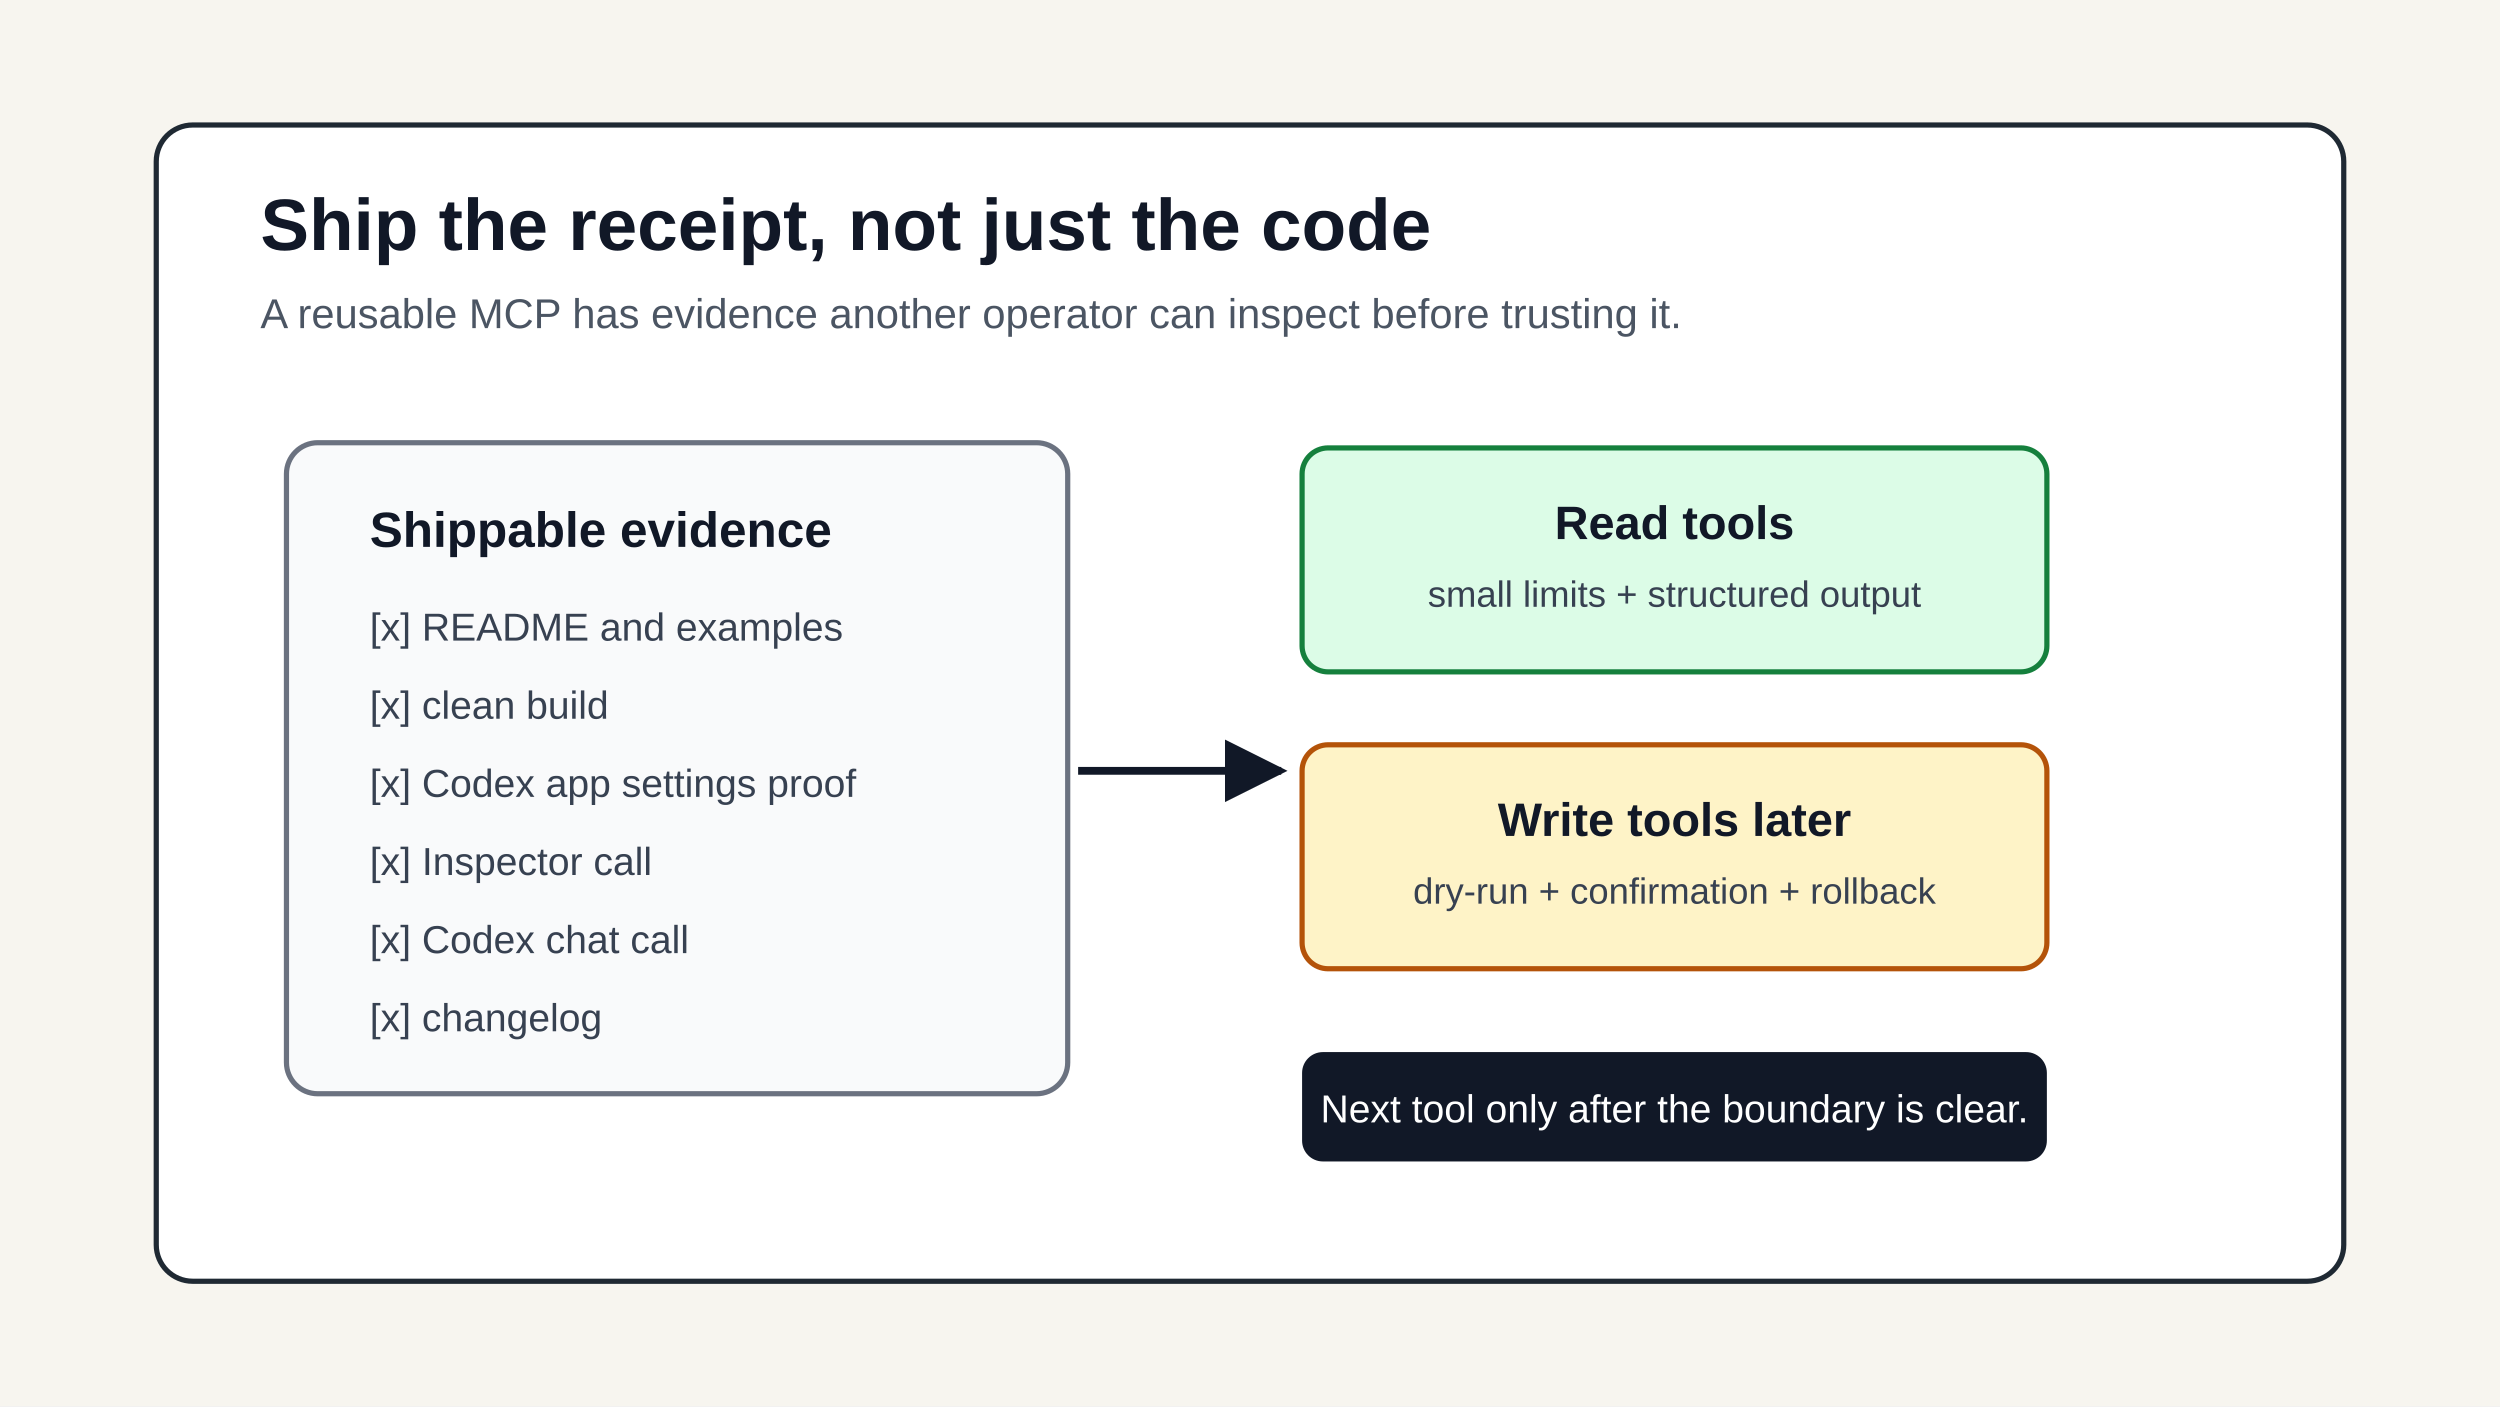
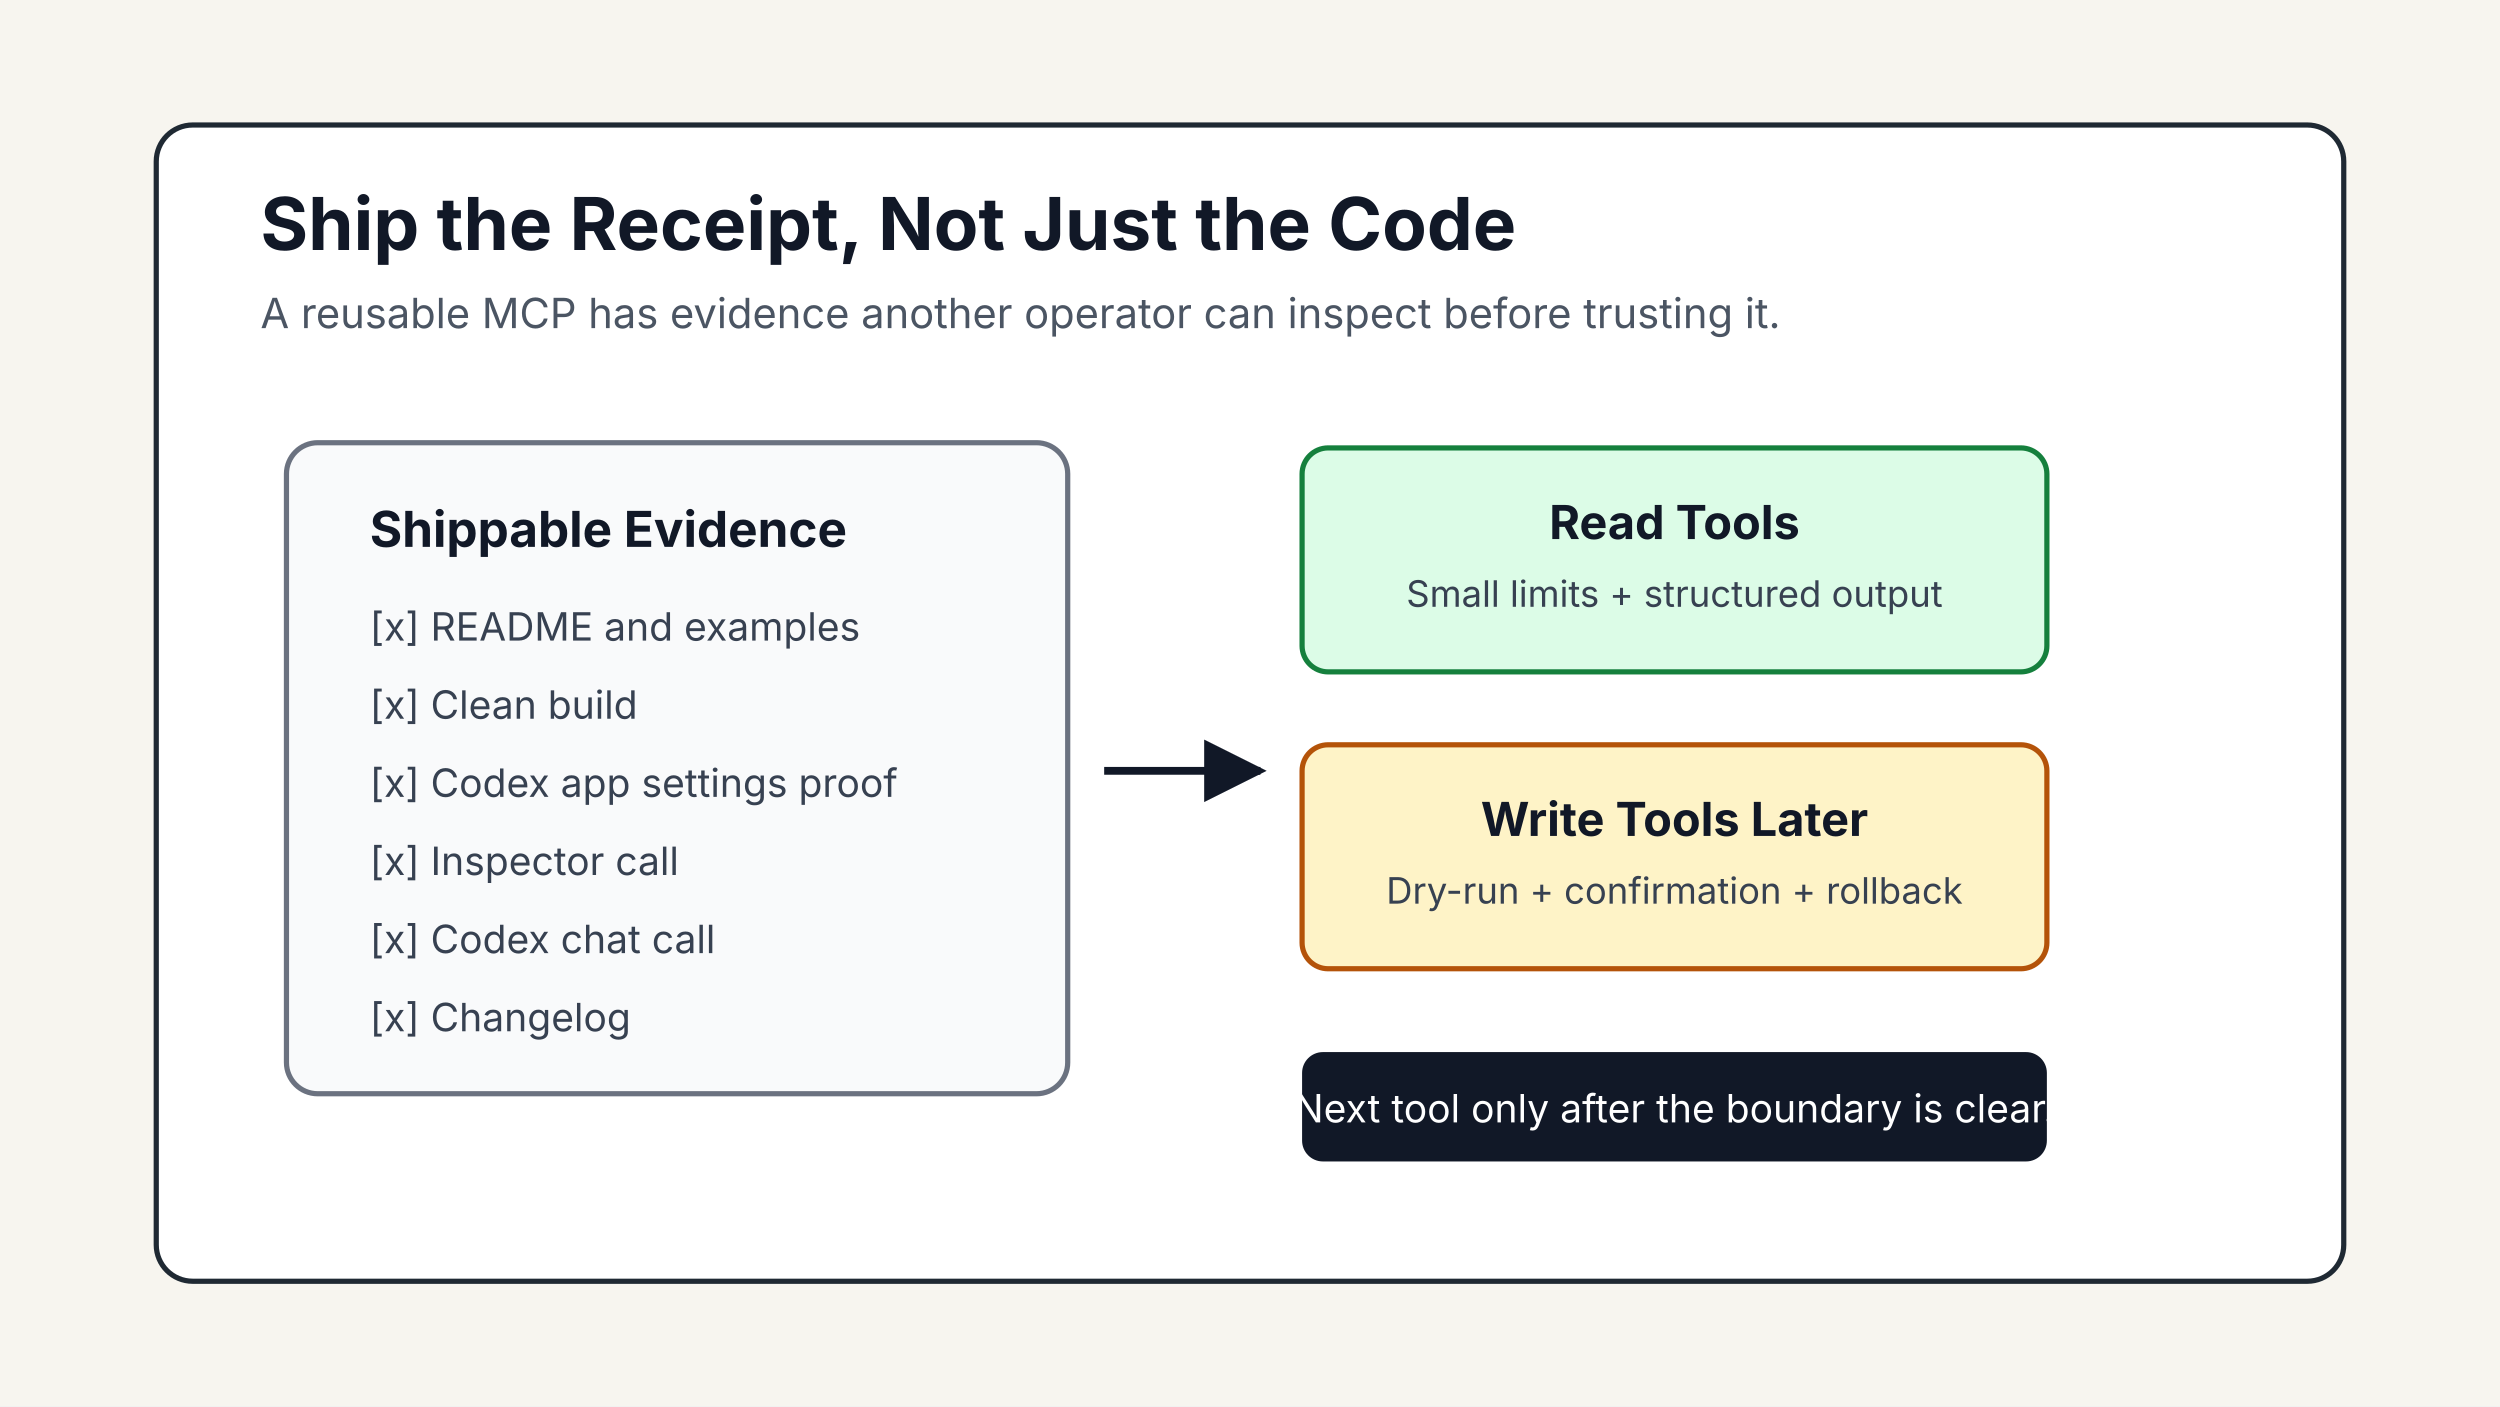
<svg xmlns="http://www.w3.org/2000/svg" viewBox="0 0 960 540" role="img" aria-labelledby="title desc">
  <rect width="960" height="540" fill="#f7f5ef" />
  <rect x="60" y="48" width="840" height="444" rx="14" fill="#ffffff" stroke="#1f2933" stroke-width="2" />
-   <text x="100" y="96" font-family="Arial, sans-serif" font-size="28" font-weight="700" fill="#111827">Ship the receipt, not just the code</text>
-   <text x="100" y="126" font-family="Arial, sans-serif" font-size="16" fill="#4b5563">A reusable MCP has evidence another operator can inspect before trusting it.</text>
-   <g font-family="Arial, sans-serif">
+   <text x="100" y="96" font-family="Inter, Arial, sans-serif" font-size="28" font-weight="700" fill="#111827">Ship the Receipt, Not Just the Code</text>
+   <text x="100" y="126" font-family="Inter, Arial, sans-serif" font-size="16" fill="#4b5563">A reusable MCP has evidence another operator can inspect before trusting it.</text>
+   <g font-family="Inter, Arial, sans-serif">
    <rect x="110" y="170" width="300" height="250" rx="12" fill="#f9fafb" stroke="#6b7280" stroke-width="2" />
-     <text x="142" y="210" font-size="19" font-weight="700" fill="#111827">Shippable evidence</text>
+     <text x="142" y="210" font-size="19" font-weight="700" fill="#111827">Shippable Evidence</text>
    <text x="142" y="246" font-size="15" fill="#374151">[x] README and examples</text>
-     <text x="142" y="276" font-size="15" fill="#374151">[x] clean build</text>
+     <text x="142" y="276" font-size="15" fill="#374151">[x] Clean build</text>
    <text x="142" y="306" font-size="15" fill="#374151">[x] Codex app settings proof</text>
    <text x="142" y="336" font-size="15" fill="#374151">[x] Inspector call</text>
    <text x="142" y="366" font-size="15" fill="#374151">[x] Codex chat call</text>
-     <text x="142" y="396" font-size="15" fill="#374151">[x] changelog</text>
+     <text x="142" y="396" font-size="15" fill="#374151">[x] Changelog</text>
    <rect x="500" y="172" width="286" height="86" rx="10" fill="#dcfce7" stroke="#15803d" stroke-width="2" />
-     <text x="643" y="207" text-anchor="middle" font-size="18" font-weight="700" fill="#111827">Read tools</text>
-     <text x="643" y="233" text-anchor="middle" font-size="14" fill="#374151">small limits + structured output</text>
+     <text x="643" y="207" text-anchor="middle" font-size="18" font-weight="700" fill="#111827">Read Tools</text>
+     <text x="643" y="233" text-anchor="middle" font-size="14" fill="#374151">Small limits + structured output</text>
    <rect x="500" y="286" width="286" height="86" rx="10" fill="#fef3c7" stroke="#b45309" stroke-width="2" />
-     <text x="643" y="321" text-anchor="middle" font-size="18" font-weight="700" fill="#111827">Write tools later</text>
-     <text x="643" y="347" text-anchor="middle" font-size="14" fill="#374151">dry-run + confirmation + rollback</text>
-     <path d="M414 296 H492" stroke="#111827" stroke-width="3" marker-end="url(#arrow)" />
+     <text x="643" y="321" text-anchor="middle" font-size="18" font-weight="700" fill="#111827">Write Tools Later</text>
+     <text x="643" y="347" text-anchor="middle" font-size="14" fill="#374151">Dry-run + confirmation + rollback</text>
+     <path d="M424 296 H484" stroke="#111827" stroke-width="3" marker-end="url(#arrow)" />
  </g>
  <rect x="500" y="404" width="286" height="42" rx="8" fill="#111827" />
-   <text x="643" y="431" text-anchor="middle" font-family="Arial, sans-serif" font-size="15" fill="#ffffff">Next tool only after the boundary is clear.</text>
+   <text x="643" y="431" text-anchor="middle" font-family="Inter, Arial, sans-serif" font-size="15" fill="#ffffff">Next tool only after the boundary is clear.</text>
  <defs>
    <marker id="arrow" viewBox="0 0 10 10" refX="9" refY="5" markerWidth="8" markerHeight="8" orient="auto-start-reverse">
      <path d="M 0 0 L 10 5 L 0 10 z" fill="#111827" />
    </marker>
  </defs>
</svg>
